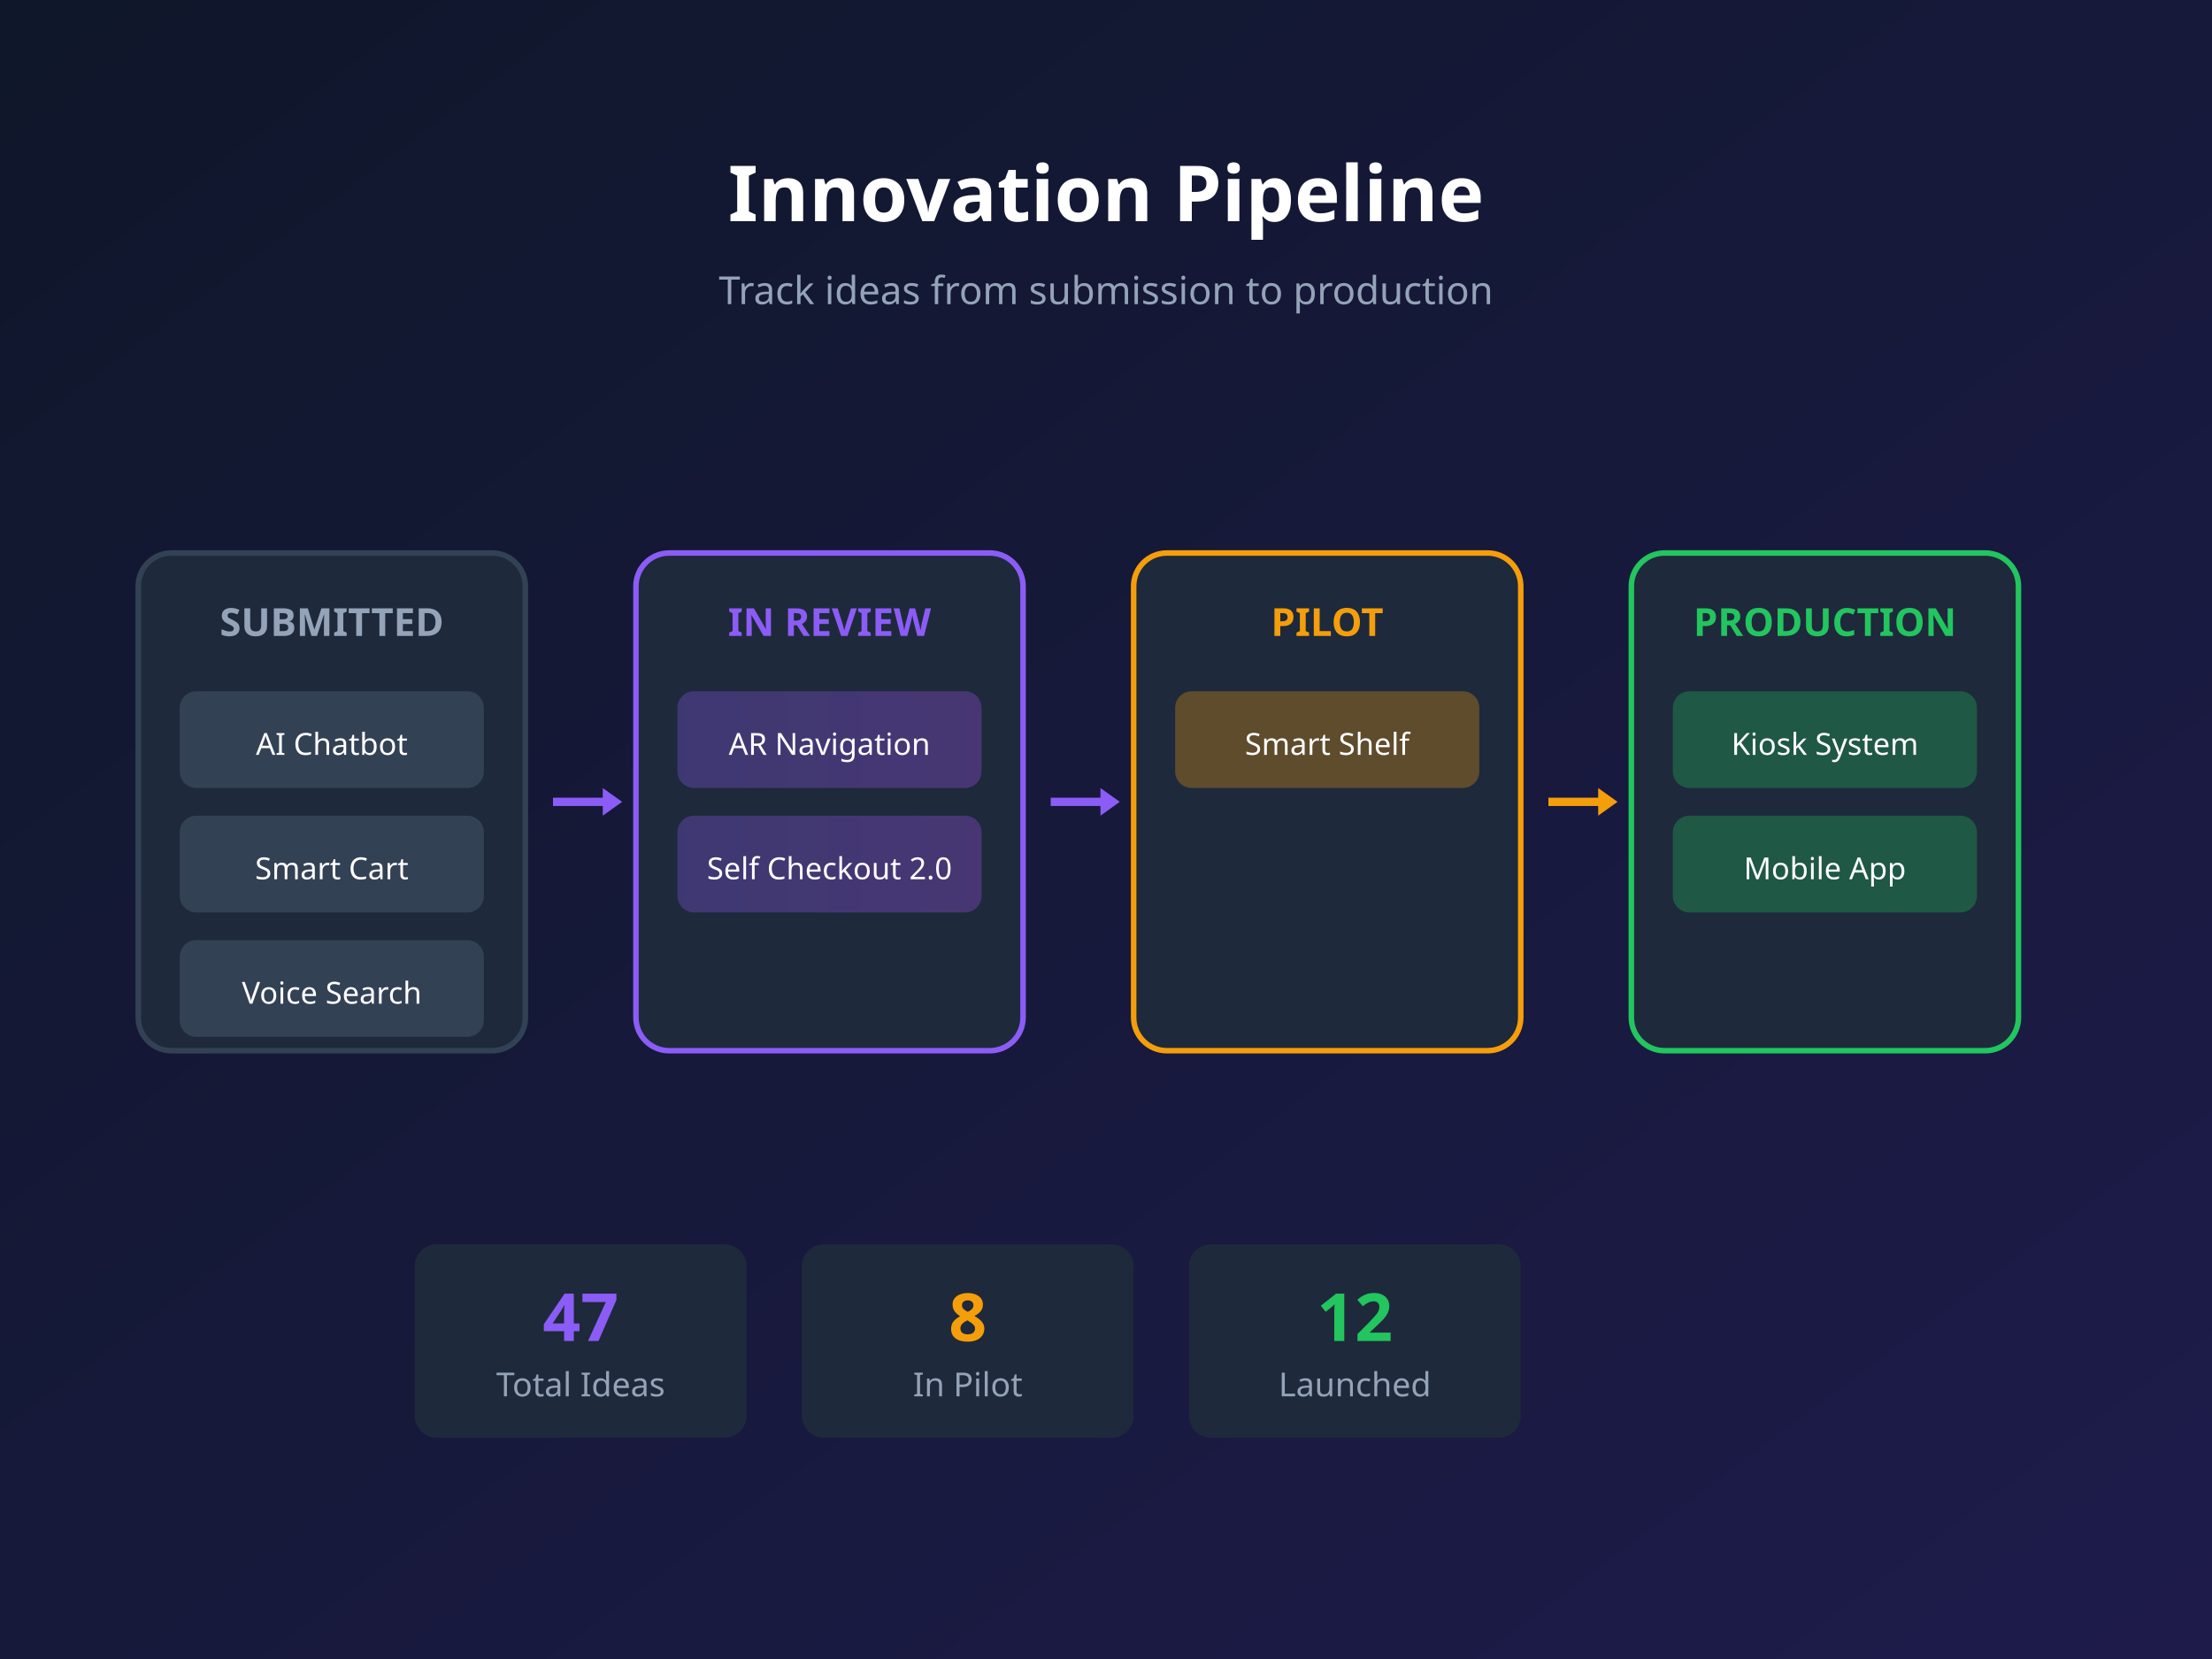
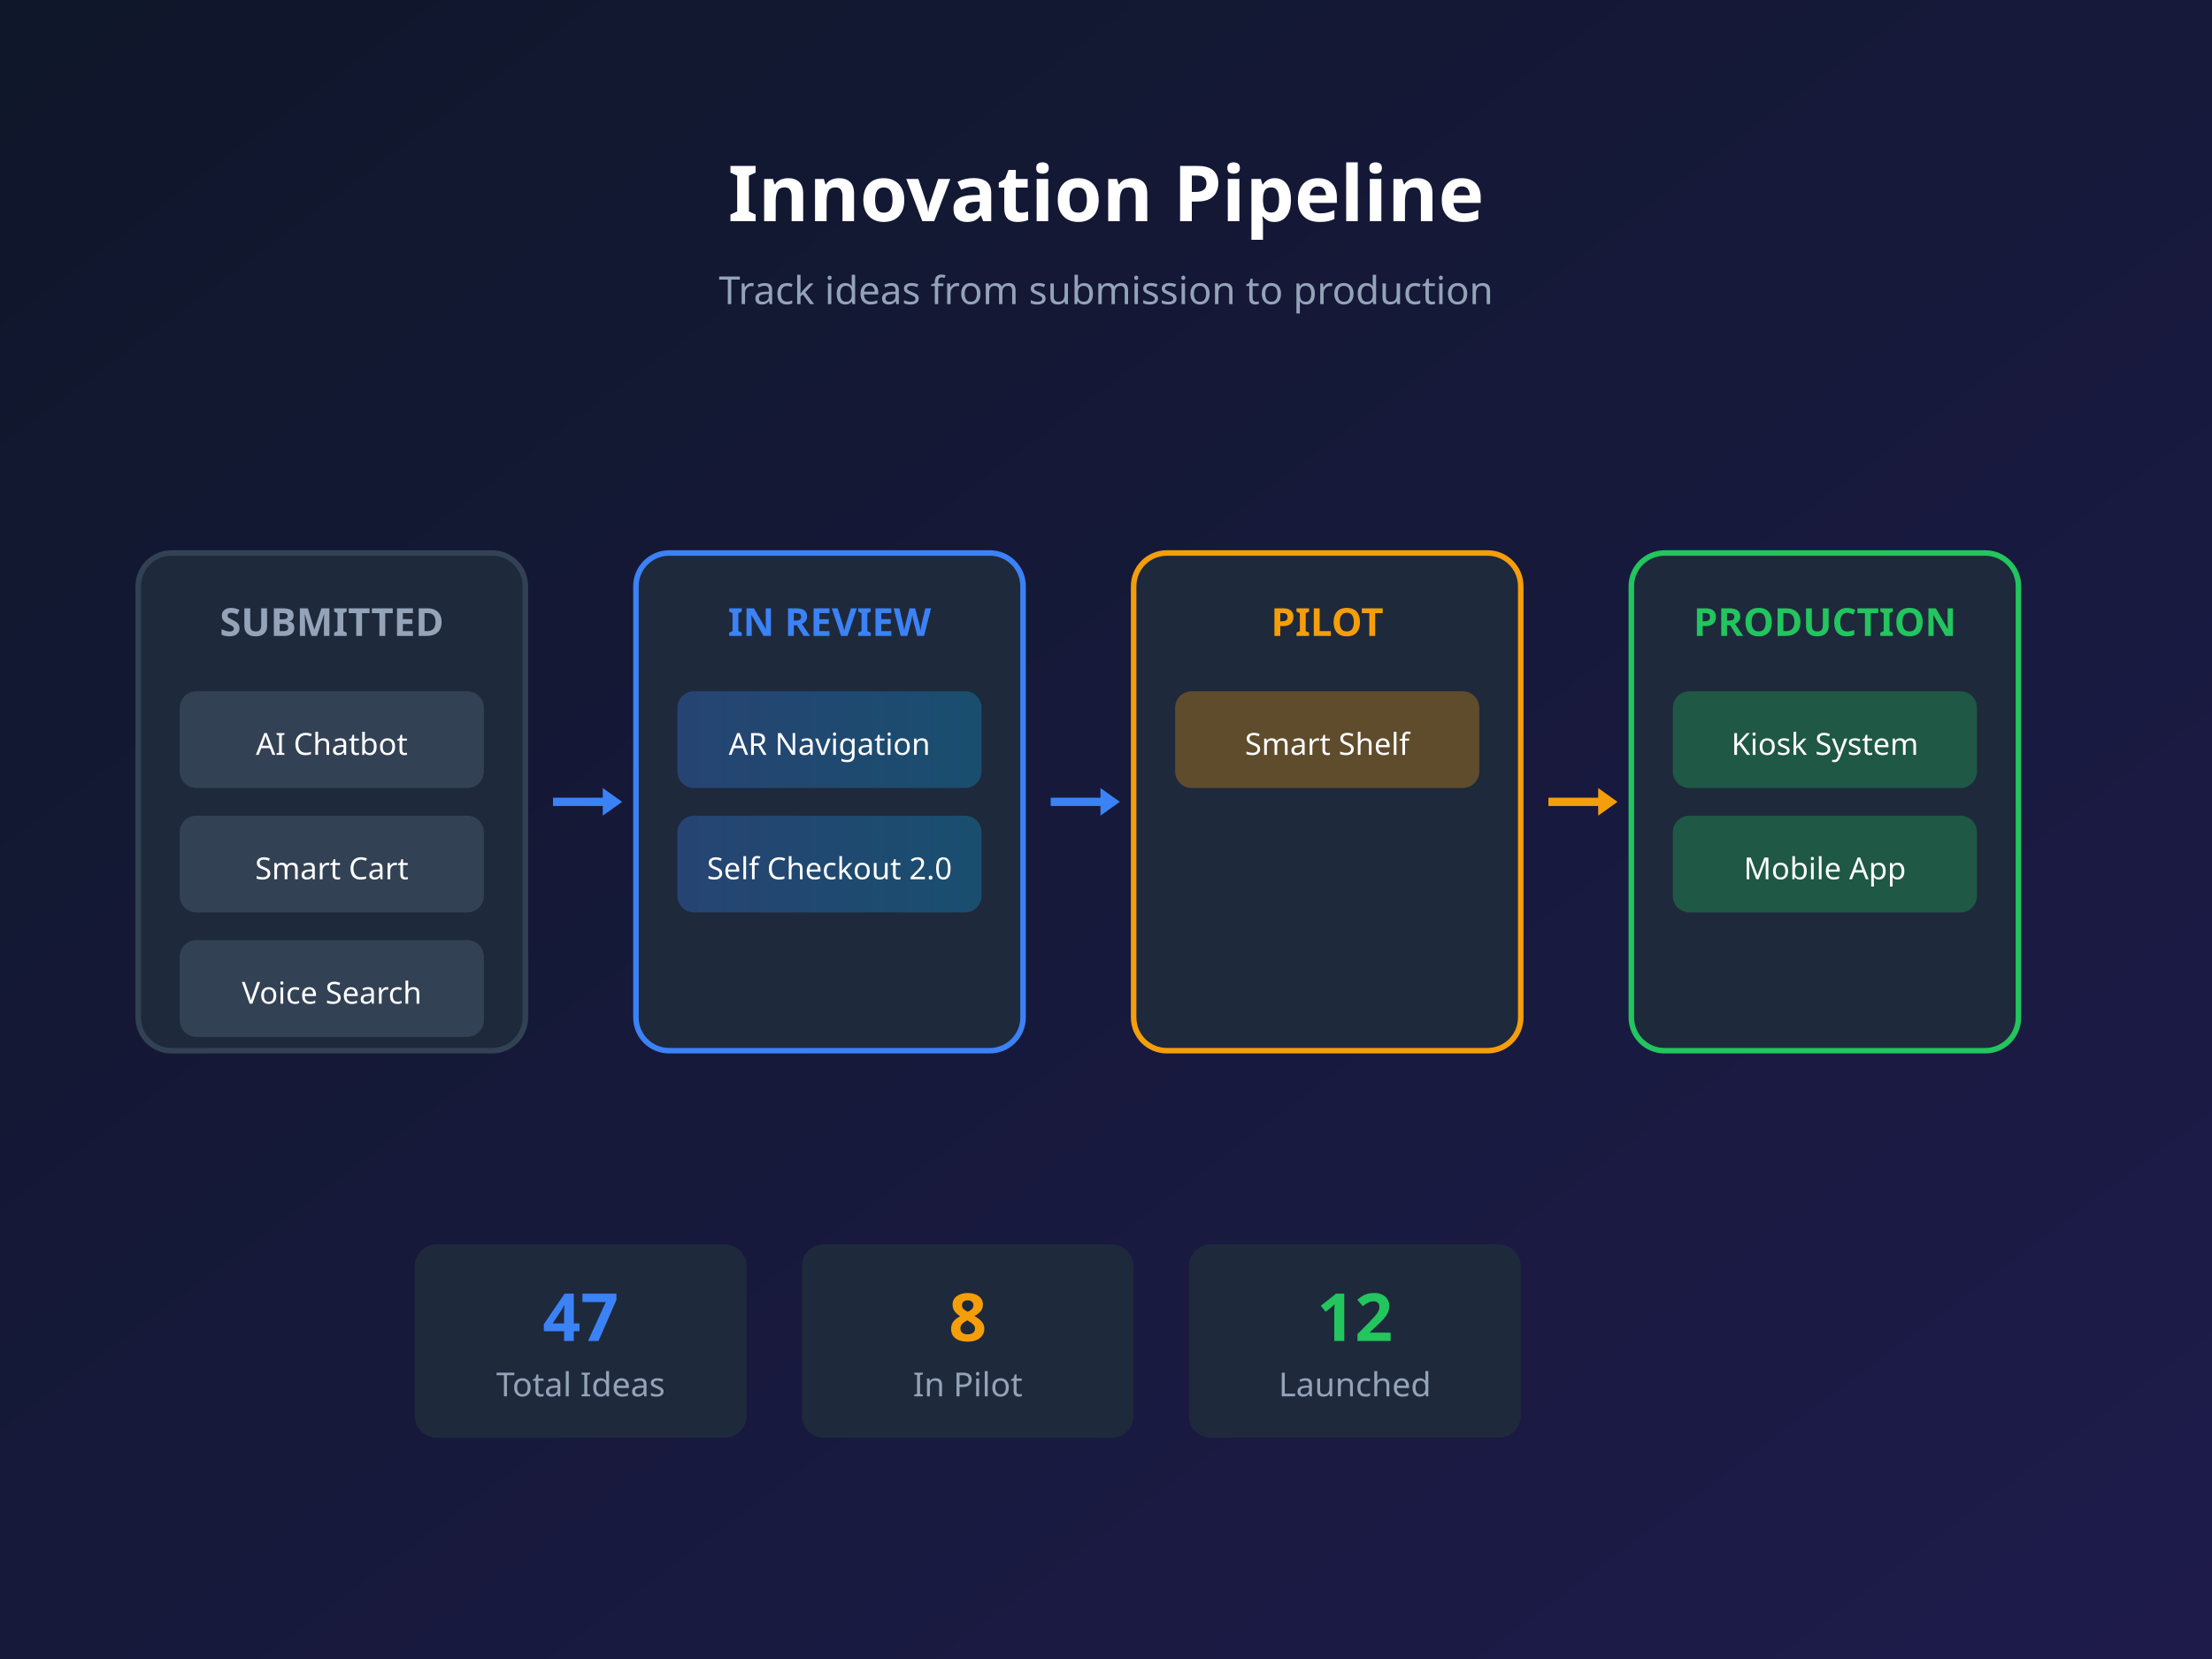
<svg xmlns="http://www.w3.org/2000/svg" viewBox="0 0 800 600">
  <defs>
    <linearGradient id="innov-bg" x1="0%" y1="0%" x2="100%" y2="100%">
      <stop offset="0%" style="stop-color:#0f172a" />
      <stop offset="100%" style="stop-color:#1e1b4b" />
    </linearGradient>
    <linearGradient id="innov-accent" x1="0%" y1="0%" x2="100%" y2="0%">
-       <stop offset="0%" style="stop-color:#8b5cf6" />
-       <stop offset="100%" style="stop-color:#a855f7" />
+       <stop offset="0%" style="stop-color:#3b82f6" />
+       <stop offset="100%" style="stop-color:#0ea5e9" />
    </linearGradient>
  </defs>
  <rect width="800" height="600" fill="url(#innov-bg)" />
  <g transform="translate(50, 200)">
    <g>
      <rect x="0" y="0" width="140" height="180" rx="12" fill="#1e293b" stroke="#334155" stroke-width="2" />
      <text x="70" y="30" font-family="system-ui" font-size="14" font-weight="600" fill="#94a3b8" text-anchor="middle">SUBMITTED</text>
      <rect x="15" y="50" width="110" height="35" rx="6" fill="#334155" />
      <text x="70" y="73" font-family="system-ui" font-size="11" fill="#fff" text-anchor="middle">AI Chatbot</text>
      <rect x="15" y="95" width="110" height="35" rx="6" fill="#334155" />
      <text x="70" y="118" font-family="system-ui" font-size="11" fill="#fff" text-anchor="middle">Smart Cart</text>
      <rect x="15" y="140" width="110" height="35" rx="6" fill="#334155" />
      <text x="70" y="163" font-family="system-ui" font-size="11" fill="#fff" text-anchor="middle">Voice Search</text>
    </g>
-     <path d="M150 90 L170 90" stroke="#8b5cf6" stroke-width="3" fill="none" />
-     <polygon points="175,90 168,85 168,95" fill="#8b5cf6" />
+     <path d="M150 90 L170 90" stroke="#3b82f6" stroke-width="3" fill="none" />
+     <polygon points="175,90 168,85 168,95" fill="#3b82f6" />
    <g transform="translate(180, 0)">
-       <rect x="0" y="0" width="140" height="180" rx="12" fill="#1e293b" stroke="#8b5cf6" stroke-width="2" />
-       <text x="70" y="30" font-family="system-ui" font-size="14" font-weight="600" fill="#8b5cf6" text-anchor="middle">IN REVIEW</text>
+       <rect x="0" y="0" width="140" height="180" rx="12" fill="#1e293b" stroke="#3b82f6" stroke-width="2" />
+       <text x="70" y="30" font-family="system-ui" font-size="14" font-weight="600" fill="#3b82f6" text-anchor="middle">IN REVIEW</text>
      <rect x="15" y="50" width="110" height="35" rx="6" fill="url(#innov-accent)" opacity="0.3" />
      <text x="70" y="73" font-family="system-ui" font-size="11" fill="#fff" text-anchor="middle">AR Navigation</text>
      <rect x="15" y="95" width="110" height="35" rx="6" fill="url(#innov-accent)" opacity="0.3" />
      <text x="70" y="118" font-family="system-ui" font-size="11" fill="#fff" text-anchor="middle">Self Checkout 2.0</text>
    </g>
-     <path d="M330 90 L350 90" stroke="#8b5cf6" stroke-width="3" fill="none" />
-     <polygon points="355,90 348,85 348,95" fill="#8b5cf6" />
+     <path d="M330 90 L350 90" stroke="#3b82f6" stroke-width="3" fill="none" />
+     <polygon points="355,90 348,85 348,95" fill="#3b82f6" />
    <g transform="translate(360, 0)">
      <rect x="0" y="0" width="140" height="180" rx="12" fill="#1e293b" stroke="#f59e0b" stroke-width="2" />
      <text x="70" y="30" font-family="system-ui" font-size="14" font-weight="600" fill="#f59e0b" text-anchor="middle">PILOT</text>
      <rect x="15" y="50" width="110" height="35" rx="6" fill="#f59e0b" opacity="0.3" />
      <text x="70" y="73" font-family="system-ui" font-size="11" fill="#fff" text-anchor="middle">Smart Shelf</text>
    </g>
    <path d="M510 90 L530 90" stroke="#f59e0b" stroke-width="3" fill="none" />
    <polygon points="535,90 528,85 528,95" fill="#f59e0b" />
    <g transform="translate(540, 0)">
      <rect x="0" y="0" width="140" height="180" rx="12" fill="#1e293b" stroke="#22c55e" stroke-width="2" />
      <text x="70" y="30" font-family="system-ui" font-size="14" font-weight="600" fill="#22c55e" text-anchor="middle">PRODUCTION</text>
      <rect x="15" y="50" width="110" height="35" rx="6" fill="#22c55e" opacity="0.3" />
      <text x="70" y="73" font-family="system-ui" font-size="11" fill="#fff" text-anchor="middle">Kiosk System</text>
      <rect x="15" y="95" width="110" height="35" rx="6" fill="#22c55e" opacity="0.3" />
      <text x="70" y="118" font-family="system-ui" font-size="11" fill="#fff" text-anchor="middle">Mobile App</text>
    </g>
  </g>
  <text x="400" y="80" font-family="system-ui" font-size="28" font-weight="700" fill="#fff" text-anchor="middle">Innovation Pipeline</text>
  <text x="400" y="110" font-family="system-ui" font-size="14" fill="#94a3b8" text-anchor="middle">Track ideas from submission to production</text>
  <g transform="translate(150, 450)">
    <rect x="0" y="0" width="120" height="70" rx="8" fill="#1e293b" />
-     <text x="60" y="35" font-family="system-ui" font-size="24" font-weight="700" fill="#8b5cf6" text-anchor="middle">47</text>
+     <text x="60" y="35" font-family="system-ui" font-size="24" font-weight="700" fill="#3b82f6" text-anchor="middle">47</text>
    <text x="60" y="55" font-family="system-ui" font-size="12" fill="#94a3b8" text-anchor="middle">Total Ideas</text>
    <rect x="140" y="0" width="120" height="70" rx="8" fill="#1e293b" />
    <text x="200" y="35" font-family="system-ui" font-size="24" font-weight="700" fill="#f59e0b" text-anchor="middle">8</text>
    <text x="200" y="55" font-family="system-ui" font-size="12" fill="#94a3b8" text-anchor="middle">In Pilot</text>
    <rect x="280" y="0" width="120" height="70" rx="8" fill="#1e293b" />
    <text x="340" y="35" font-family="system-ui" font-size="24" font-weight="700" fill="#22c55e" text-anchor="middle">12</text>
    <text x="340" y="55" font-family="system-ui" font-size="12" fill="#94a3b8" text-anchor="middle">Launched</text>
  </g>
</svg>
